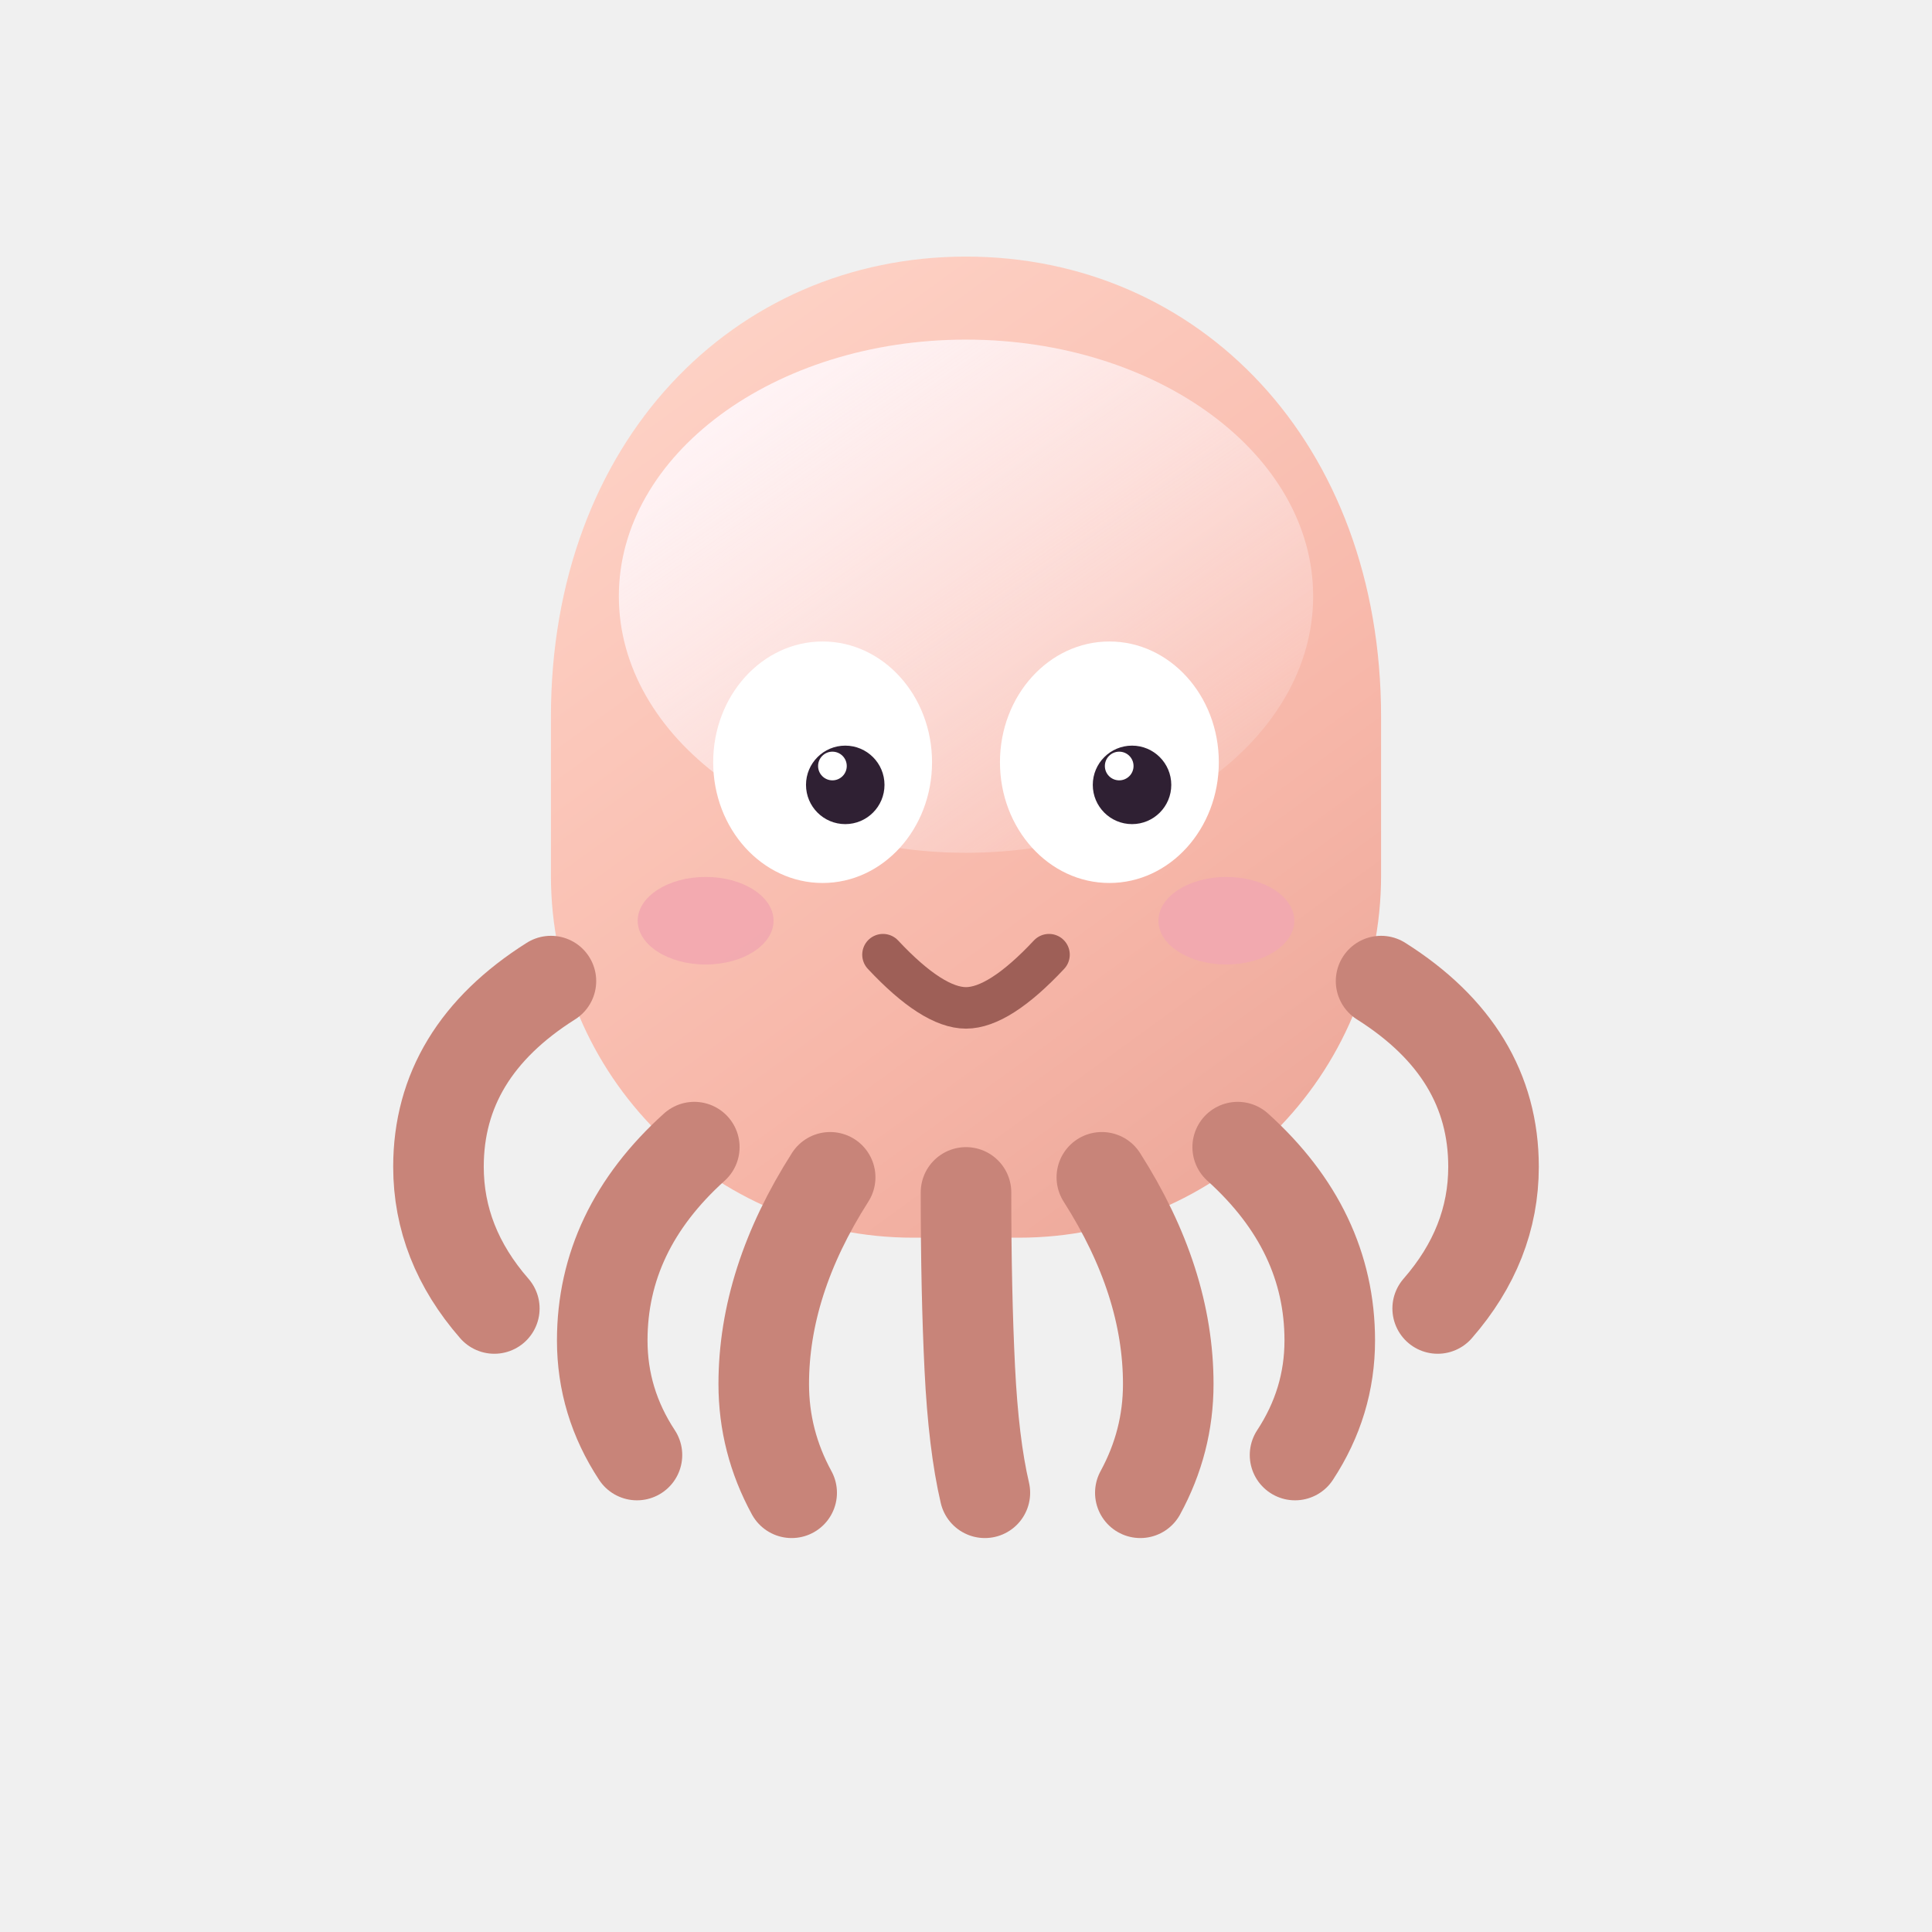
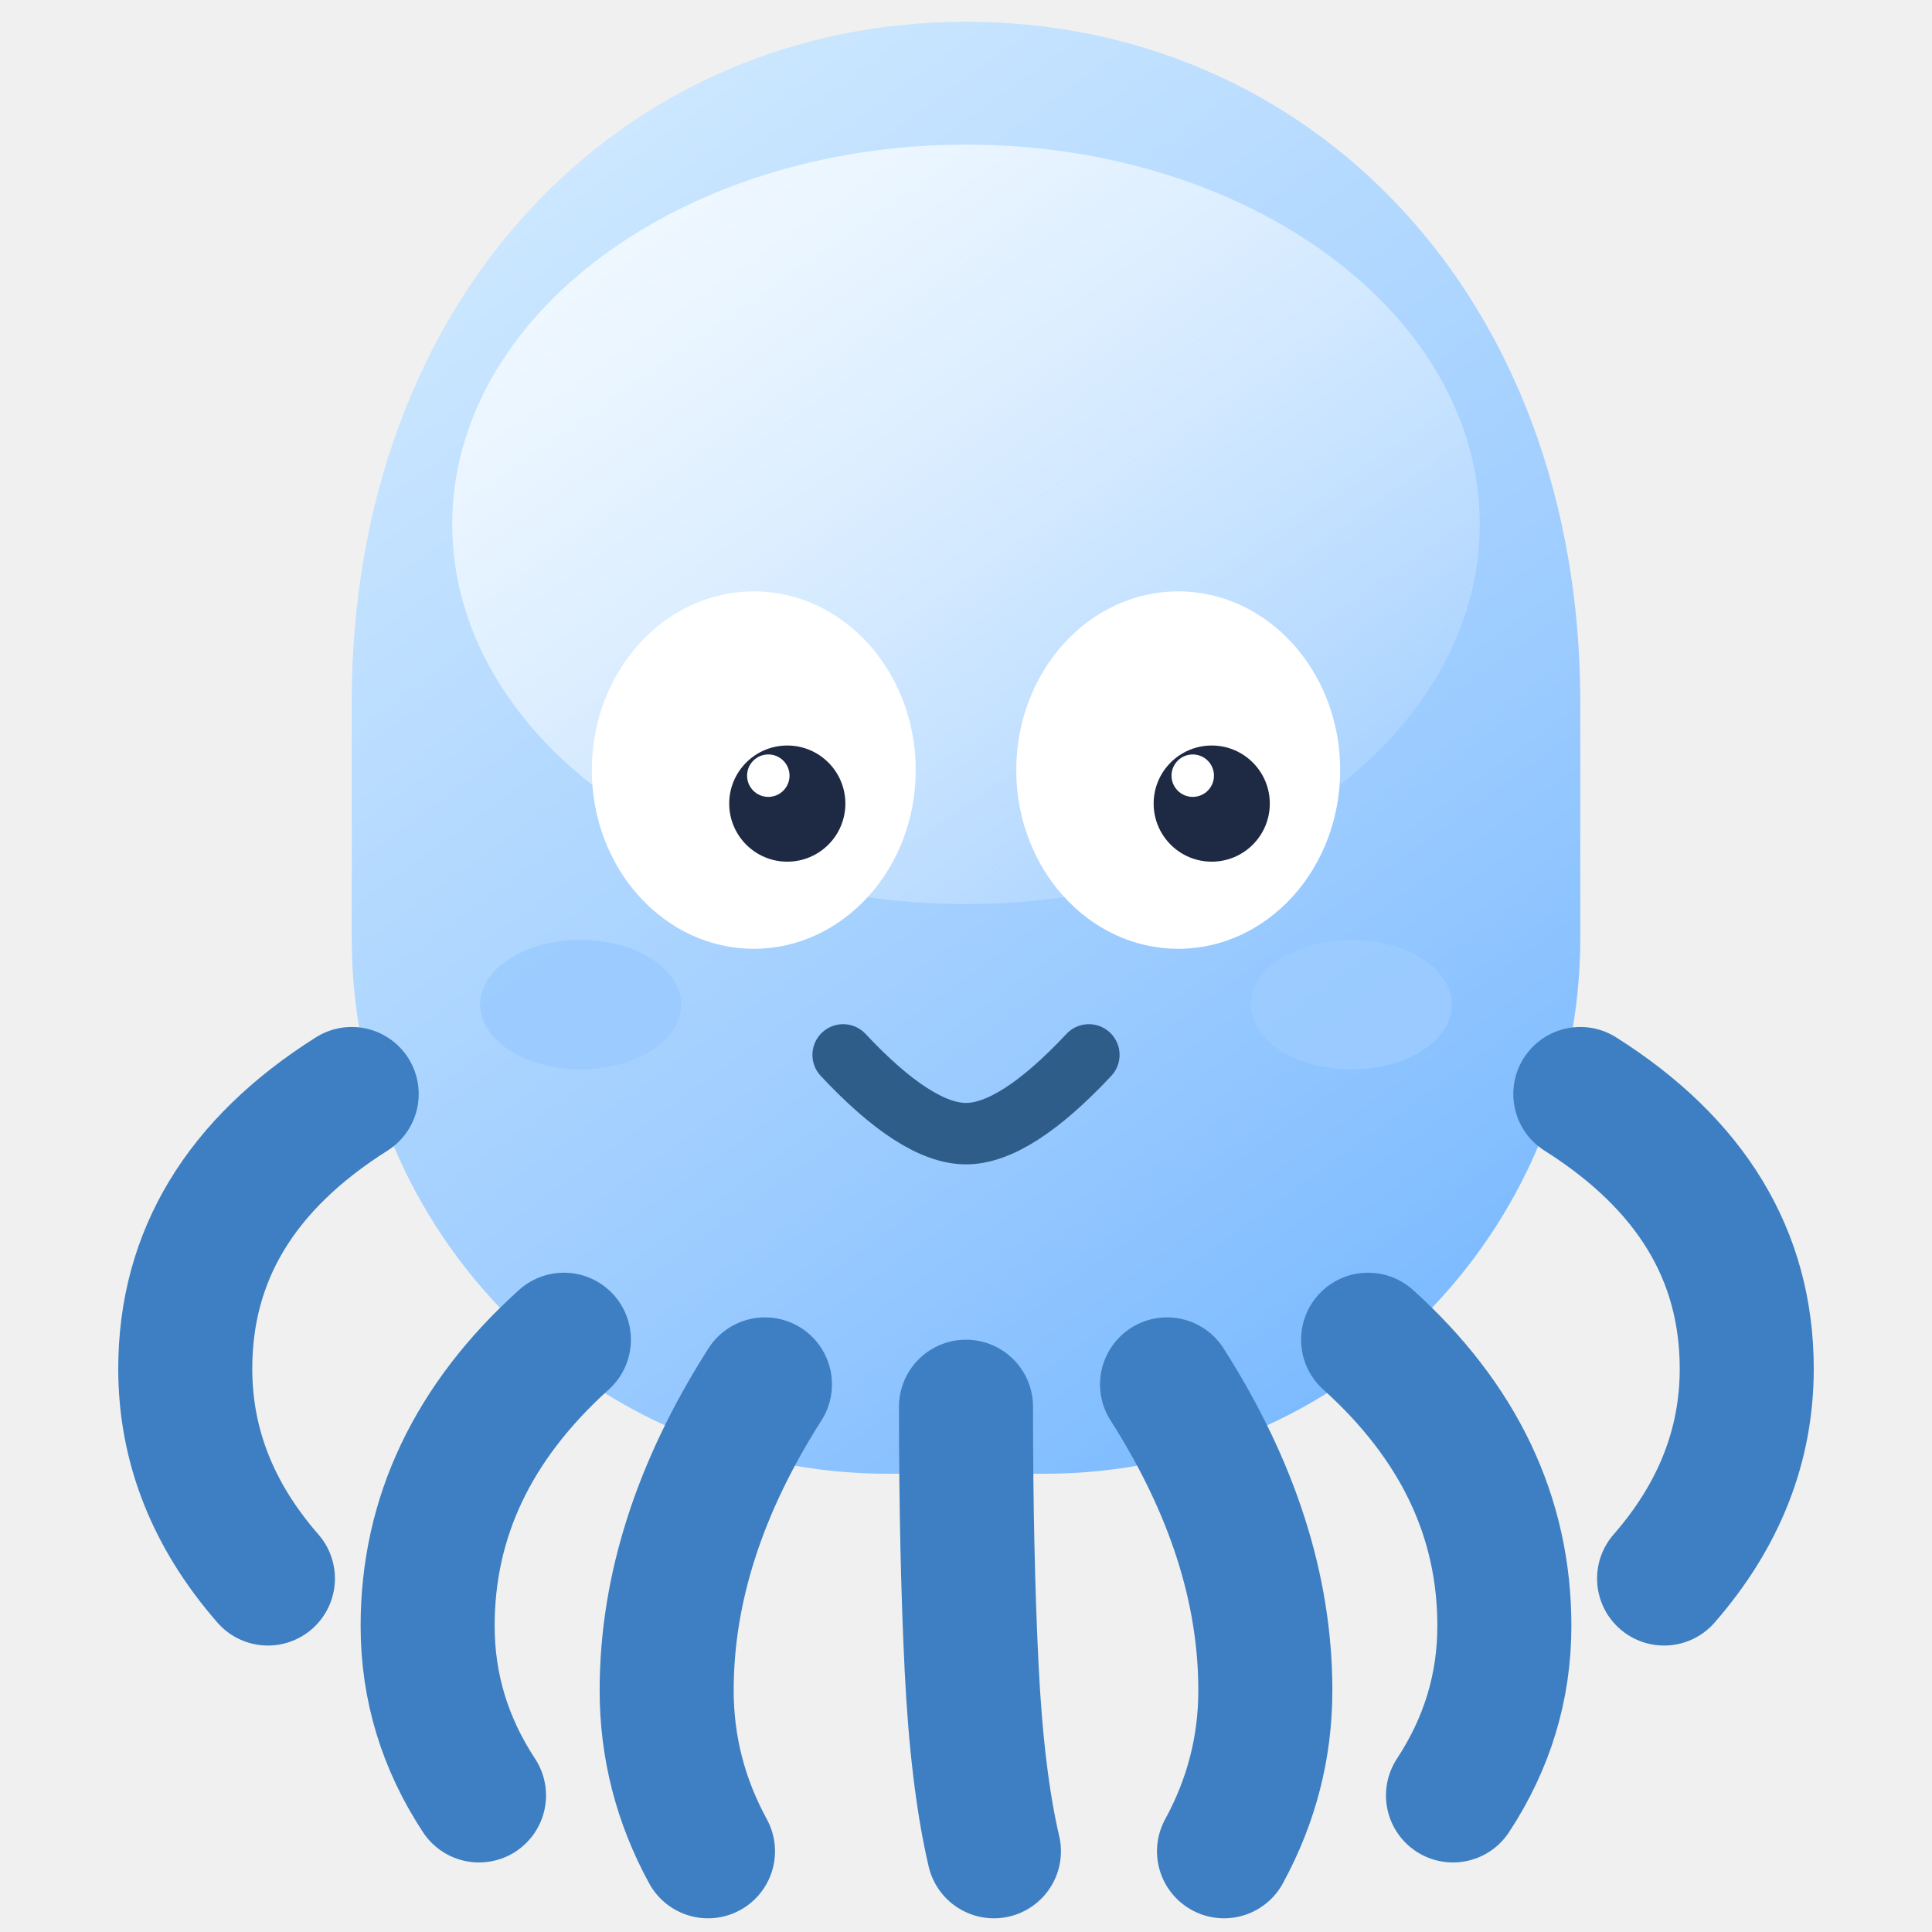
<svg xmlns="http://www.w3.org/2000/svg" width="256" height="256" viewBox="0 0 256 256" fill="none">
  <defs>
    <linearGradient id="octo-body" x1="74" y1="34" x2="190" y2="194" gradientUnits="userSpaceOnUse">
-       <stop stop-color="#FFD7CB" />
-       <stop offset="0.55" stop-color="#F7B7A9" />
-       <stop offset="1" stop-color="#E39A8C" />
+       <stop stop-color="#D8EEFF" />
+       <stop offset="0.55" stop-color="#9BCBFF" />
+       <stop offset="1" stop-color="#5AA9FF" />
    </linearGradient>
    <linearGradient id="octo-highlight" x1="96" y1="42" x2="156" y2="128" gradientUnits="userSpaceOnUse">
-       <stop stop-color="#FFF8FC" stop-opacity="0.98" />
-       <stop offset="1" stop-color="#FFF8FC" stop-opacity="0" />
+       <stop stop-color="#F4FAFF" stop-opacity="0.98" />
+       <stop offset="1" stop-color="#F4FAFF" stop-opacity="0" />
    </linearGradient>
  </defs>
-   <path d="M73 95C73 58.55 97.18 34 128 34C158.82 34 183 58.55 183 95V116C183 142.51 161.51 164 135 164H121C94.49 164 73 142.51 73 116V95Z" fill="url(#octo-body)" />
-   <ellipse cx="128" cy="79" rx="46" ry="34" fill="url(#octo-highlight)" />
-   <path d="M73 130C63.07 136.27 58.1 144.47 58.1 154.6C58.1 161.47 60.57 167.73 65.5 173.38" stroke="#C88479" stroke-width="12" stroke-linecap="round" />
-   <path d="M183 130C192.93 136.27 197.9 144.47 197.9 154.6C197.9 161.47 195.43 167.73 190.5 173.38" stroke="#C88479" stroke-width="12" stroke-linecap="round" />
-   <path d="M92 152C83.87 159.33 79.8 167.87 79.8 177.62C79.8 183.07 81.33 188.13 84.4 192.8" stroke="#C88479" stroke-width="12" stroke-linecap="round" />
-   <path d="M110 156C104.13 165.2 101.2 174.33 101.2 183.4C101.2 188.47 102.43 193.27 104.9 197.8" stroke="#C88479" stroke-width="12" stroke-linecap="round" />
-   <path d="M128 158C128 166.8 128.17 174.57 128.5 181.3C128.83 188.03 129.5 193.53 130.5 197.8" stroke="#C88479" stroke-width="12" stroke-linecap="round" />
-   <path d="M146 156C151.87 165.2 154.8 174.33 154.8 183.4C154.8 188.47 153.57 193.27 151.1 197.8" stroke="#C88479" stroke-width="12" stroke-linecap="round" />
-   <path d="M164 152C172.13 159.33 176.2 167.87 176.2 177.62C176.2 183.07 174.67 188.13 171.6 192.8" stroke="#C88479" stroke-width="12" stroke-linecap="round" />
-   <ellipse cx="109" cy="101" rx="14.5" ry="16" fill="white" />
-   <ellipse cx="147" cy="101" rx="14.5" ry="16" fill="white" />
-   <circle cx="112" cy="104" r="5.2" fill="#2F2033" />
-   <circle cx="150" cy="104" r="5.2" fill="#2F2033" />
-   <circle cx="110.3" cy="101.5" r="1.9" fill="white" />
-   <circle cx="148.3" cy="101.5" r="1.9" fill="white" />
-   <path d="M117 126.5C121.4 131.2 125.07 133.55 128 133.55C130.93 133.55 134.6 131.2 139 126.5" stroke="#9E5F57" stroke-width="5.5" stroke-linecap="round" />
-   <ellipse cx="93.5" cy="122" rx="9" ry="5.8" fill="#F2A8B0" fill-opacity="0.92" />
-   <ellipse cx="162.5" cy="122" rx="9" ry="5.8" fill="#F2A8B0" fill-opacity="0.92" />
+   <g transform="translate(128 142) scale(1.48) translate(-128 -128)">
+     <path d="M73 95C73 58.55 97.18 34 128 34C158.82 34 183 58.55 183 95V116C183 142.51 161.51 164 135 164H121C94.49 164 73 142.51 73 116V95Z" fill="url(#octo-body)" />
+     <ellipse cx="128" cy="79" rx="46" ry="34" fill="url(#octo-highlight)" />
+     <path d="M73 130C63.07 136.27 58.1 144.47 58.1 154.6C58.1 161.47 60.57 167.73 65.5 173.38" stroke="#3D7FC2" stroke-width="12" stroke-linecap="round" />
+     <path d="M183 130C192.93 136.27 197.9 144.47 197.9 154.6C197.9 161.47 195.43 167.73 190.5 173.38" stroke="#3D7FC2" stroke-width="12" stroke-linecap="round" />
+     <path d="M92 152C83.87 159.33 79.8 167.87 79.8 177.62C79.8 183.07 81.33 188.13 84.4 192.8" stroke="#3D7FC2" stroke-width="12" stroke-linecap="round" />
+     <path d="M110 156C104.13 165.2 101.2 174.33 101.2 183.4C101.2 188.47 102.43 193.27 104.9 197.8" stroke="#3D7FC2" stroke-width="12" stroke-linecap="round" />
+     <path d="M128 158C128 166.8 128.17 174.57 128.5 181.3C128.83 188.03 129.5 193.53 130.5 197.8" stroke="#3D7FC2" stroke-width="12" stroke-linecap="round" />
+     <path d="M146 156C151.87 165.2 154.8 174.33 154.8 183.4C154.8 188.47 153.57 193.27 151.1 197.8" stroke="#3D7FC2" stroke-width="12" stroke-linecap="round" />
+     <path d="M164 152C172.13 159.33 176.2 167.87 176.2 177.62C176.2 183.07 174.67 188.13 171.6 192.8" stroke="#3D7FC2" stroke-width="12" stroke-linecap="round" />
+     <ellipse cx="109" cy="101" rx="14.5" ry="16" fill="white" />
+     <ellipse cx="147" cy="101" rx="14.5" ry="16" fill="white" />
+     <circle cx="112" cy="104" r="5.2" fill="#1E2A44" />
+     <circle cx="150" cy="104" r="5.2" fill="#1E2A44" />
+     <circle cx="110.3" cy="101.5" r="1.9" fill="white" />
+     <circle cx="148.3" cy="101.5" r="1.9" fill="white" />
+     <path d="M117 126.5C121.4 131.2 125.07 133.55 128 133.55C130.93 133.55 134.6 131.2 139 126.5" stroke="#2F5D8A" stroke-width="5.5" stroke-linecap="round" />
+     <ellipse cx="93.5" cy="122" rx="9" ry="5.8" fill="#9BCBFF" fill-opacity="0.92" />
+     <ellipse cx="162.5" cy="122" rx="9" ry="5.8" fill="#9BCBFF" fill-opacity="0.92" />
+   </g>
</svg>
